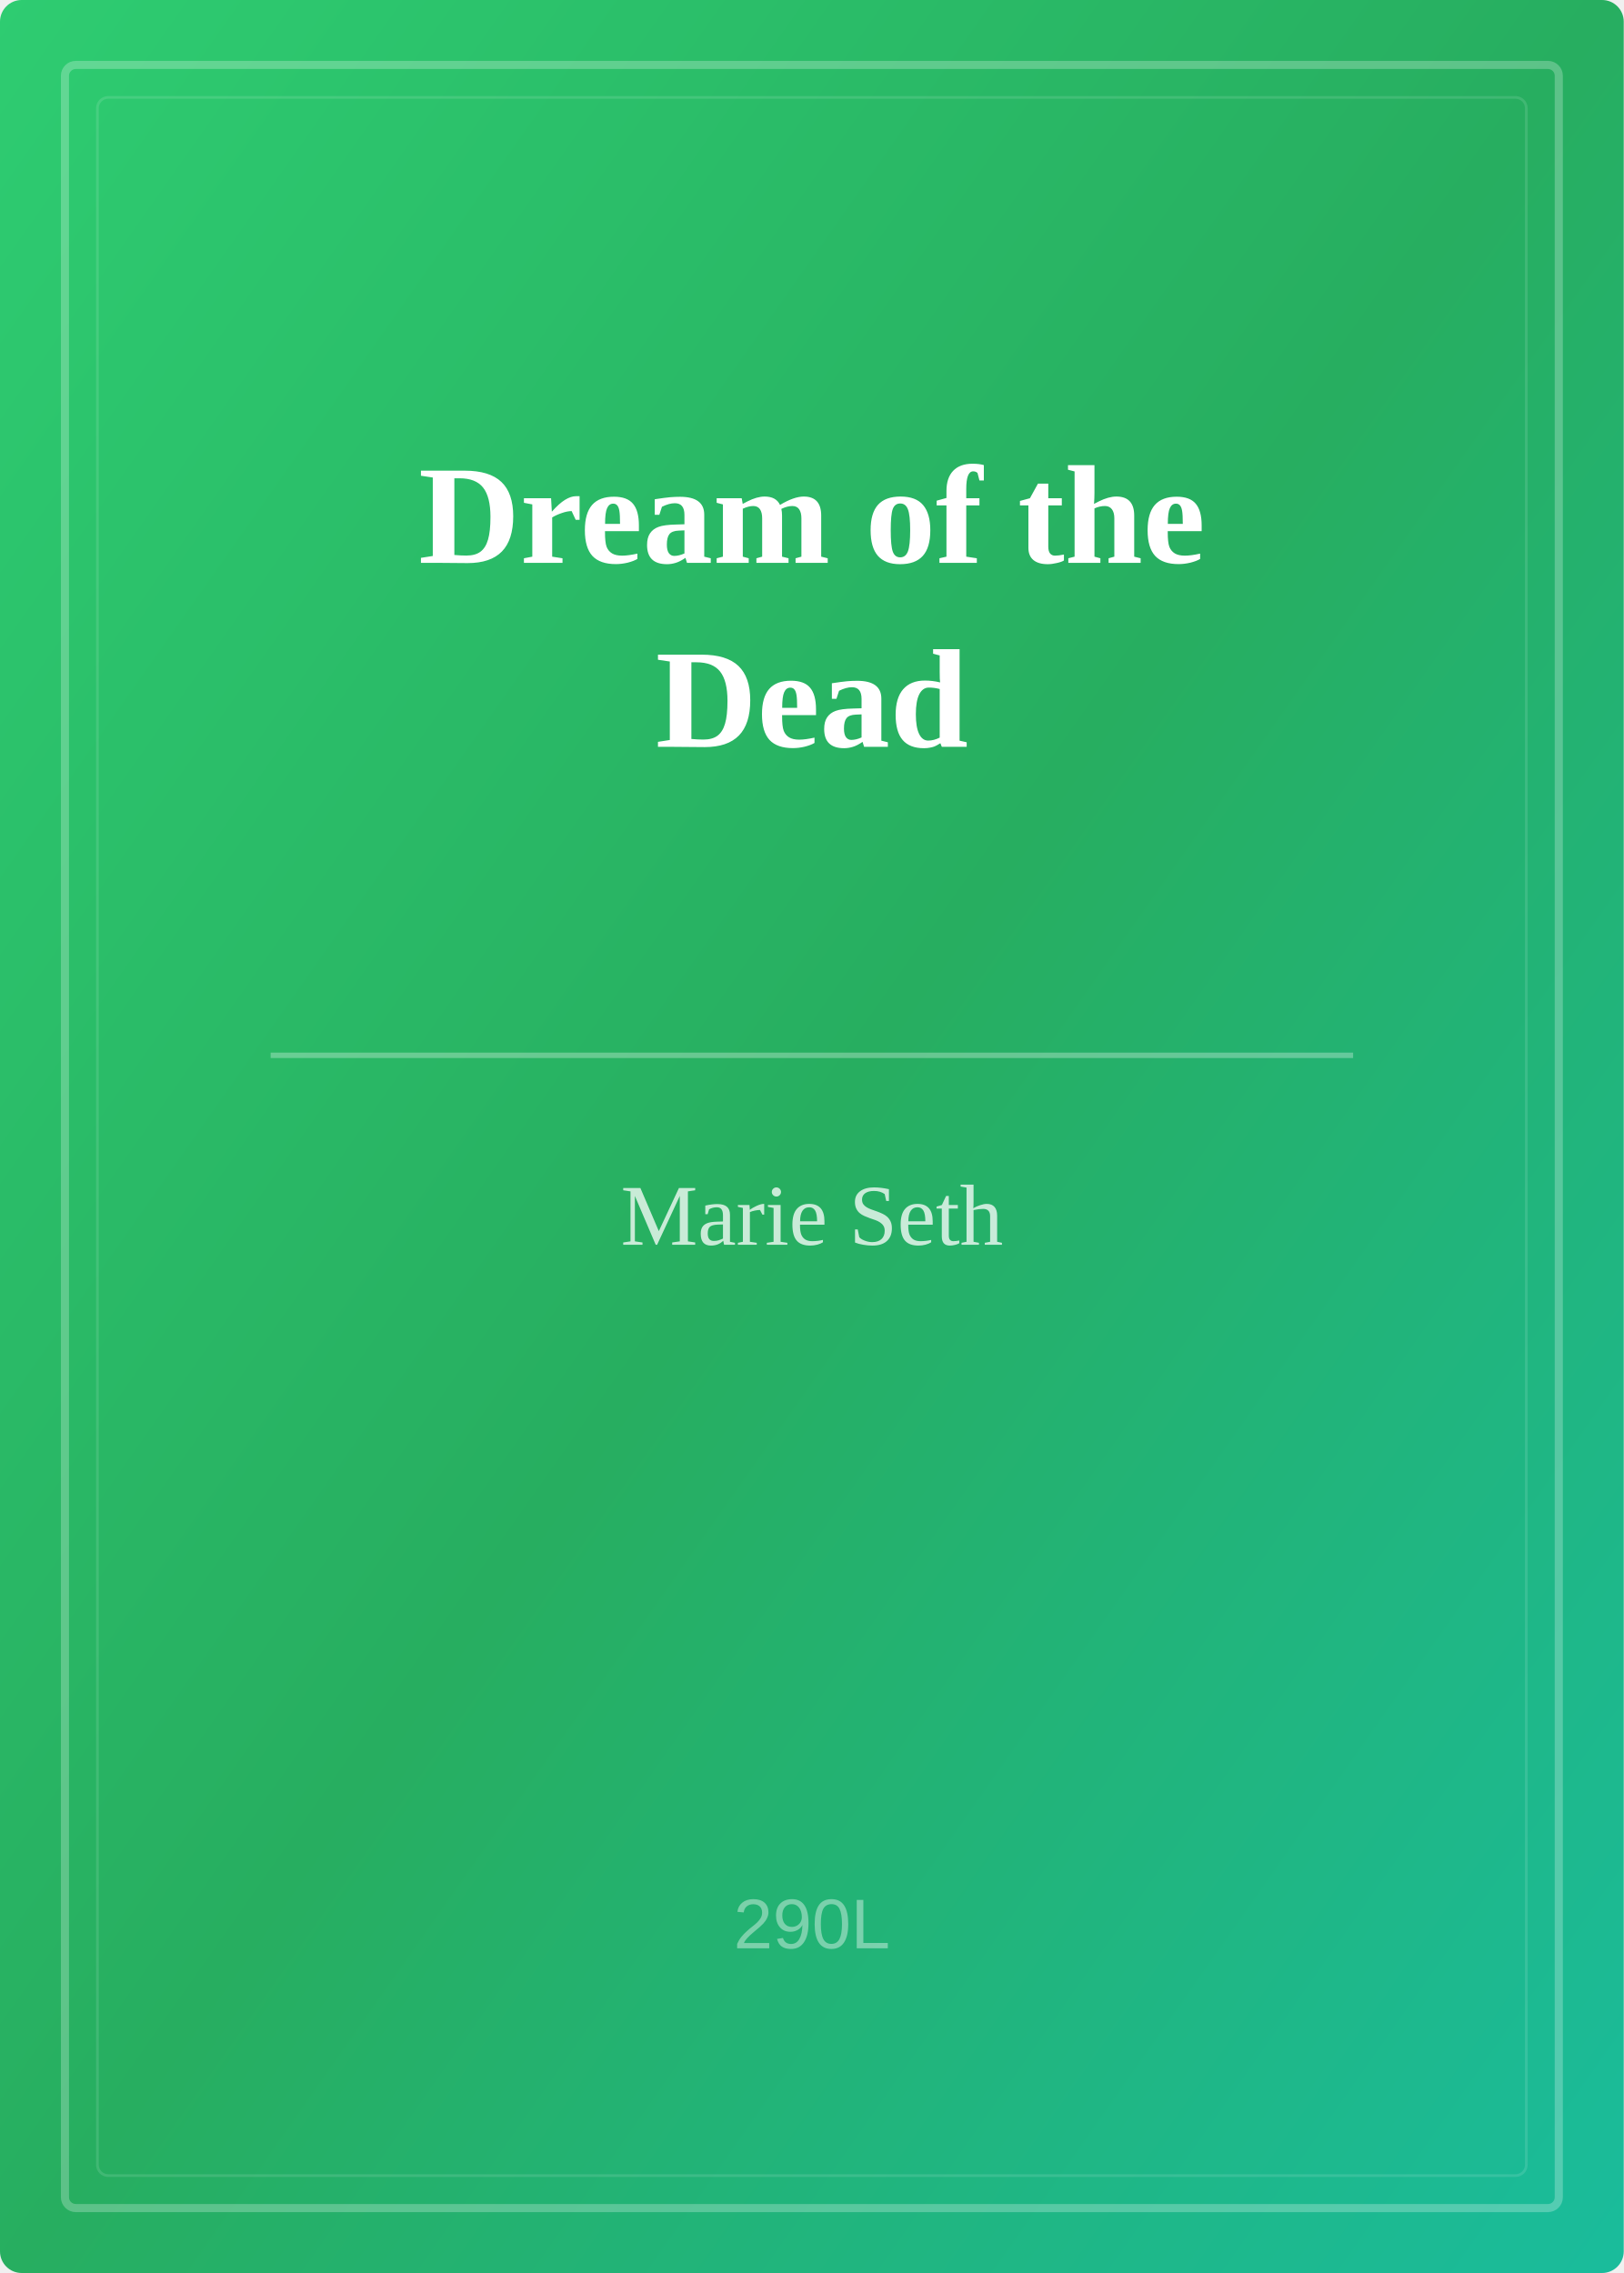
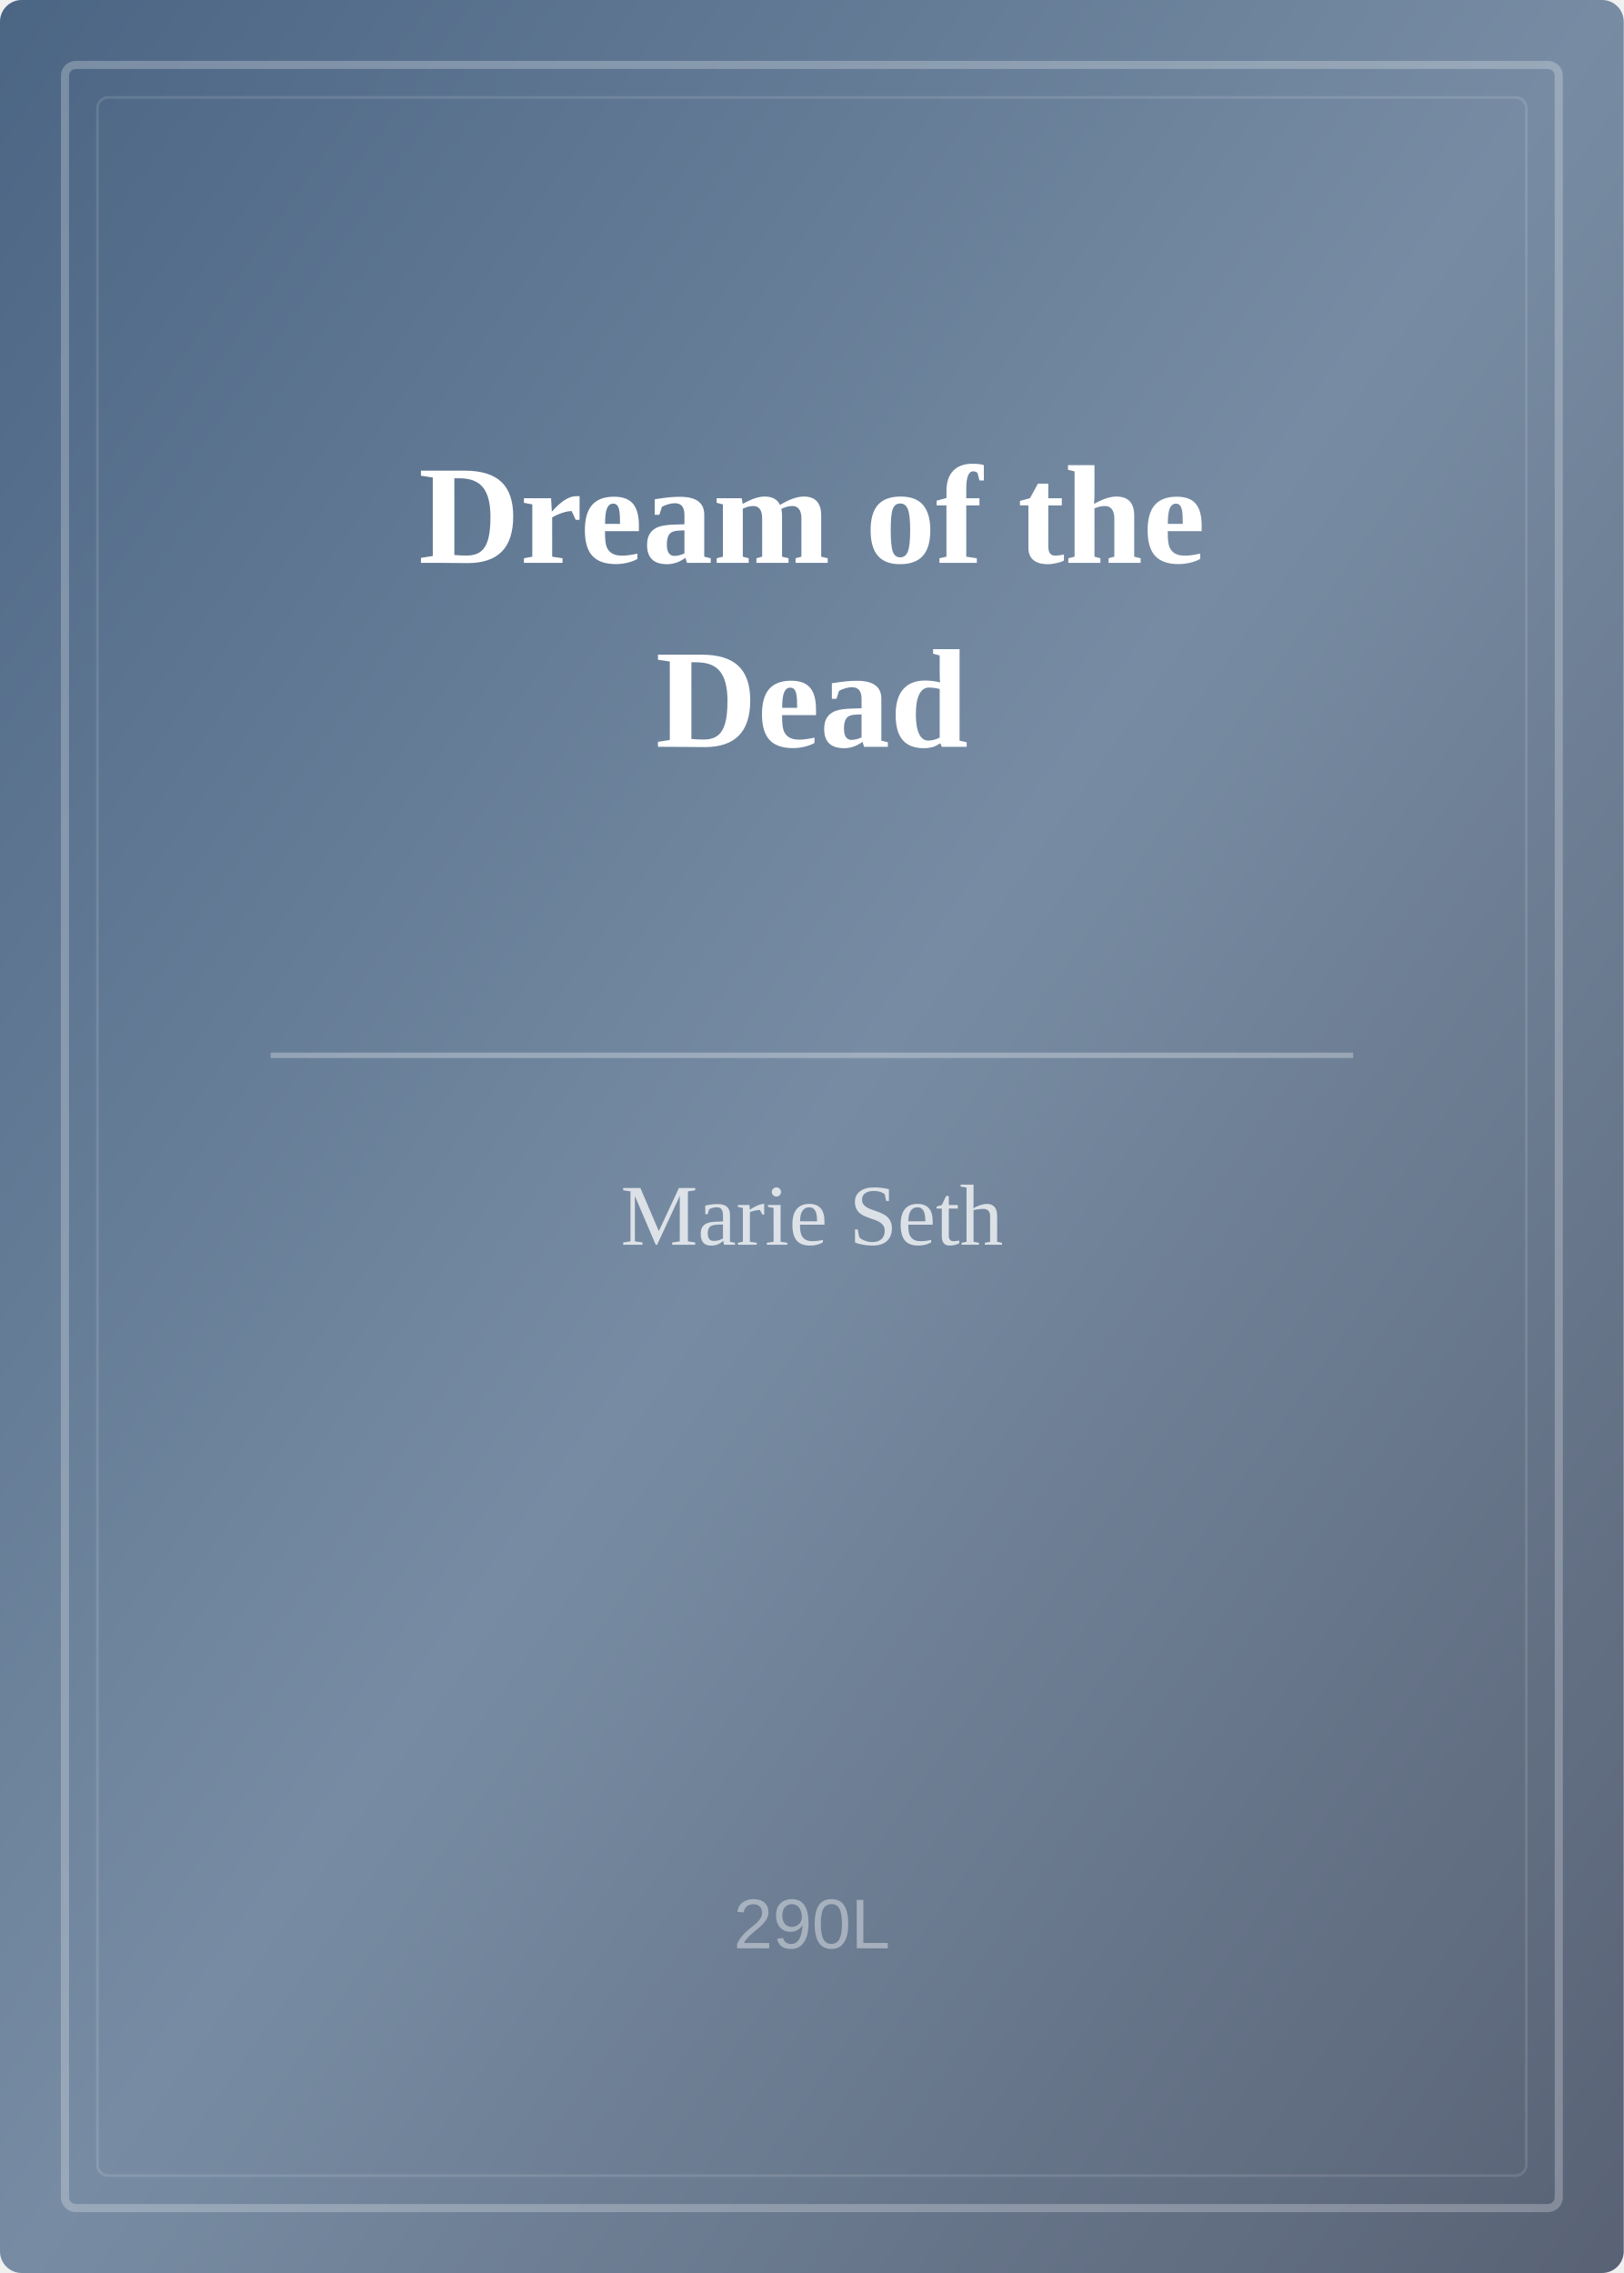
<svg xmlns="http://www.w3.org/2000/svg" width="300" height="420" viewBox="0 0 300 420">
  <defs>
    <linearGradient id="bg" x1="0%" y1="0%" x2="100%" y2="100%">
-       <stop offset="0%" stop-color="#2ecc71" />
-       <stop offset="50%" stop-color="#27ae60" />
-       <stop offset="100%" stop-color="#1abc9c" />
+       <stop offset="0%" stop-color="#4b6584" />
+       <stop offset="50%" stop-color="#778ca3" />
+       <stop offset="100%" stop-color="#596275" />
    </linearGradient>
  </defs>
  <rect width="300" height="420" fill="url(#bg)" rx="4" />
  <rect x="12" y="12" width="276" height="396" fill="none" stroke="rgba(255,255,255,0.25)" stroke-width="1.5" rx="2" />
  <rect x="18" y="18" width="264" height="384" fill="none" stroke="rgba(255,255,255,0.12)" stroke-width="0.5" rx="2" />
  <line x1="50" y1="195" x2="250" y2="195" stroke="rgba(255,255,255,0.3)" stroke-width="1" />
  <text x="150" y="104" text-anchor="middle" fill="white" font-family="Georgia, 'Times New Roman', serif" font-size="26" font-weight="bold">Dream of the</text>
  <text x="150" y="138" text-anchor="middle" fill="white" font-family="Georgia, 'Times New Roman', serif" font-size="26" font-weight="bold">Dead</text>
  <text x="150" y="230" text-anchor="middle" fill="rgba(255,255,255,0.75)" font-family="Georgia, 'Times New Roman', serif" font-size="16">Marie Seth</text>
  <text x="150" y="360" text-anchor="middle" fill="rgba(255,255,255,0.4)" font-family="Arial, sans-serif" font-size="13">290L</text>
</svg>
